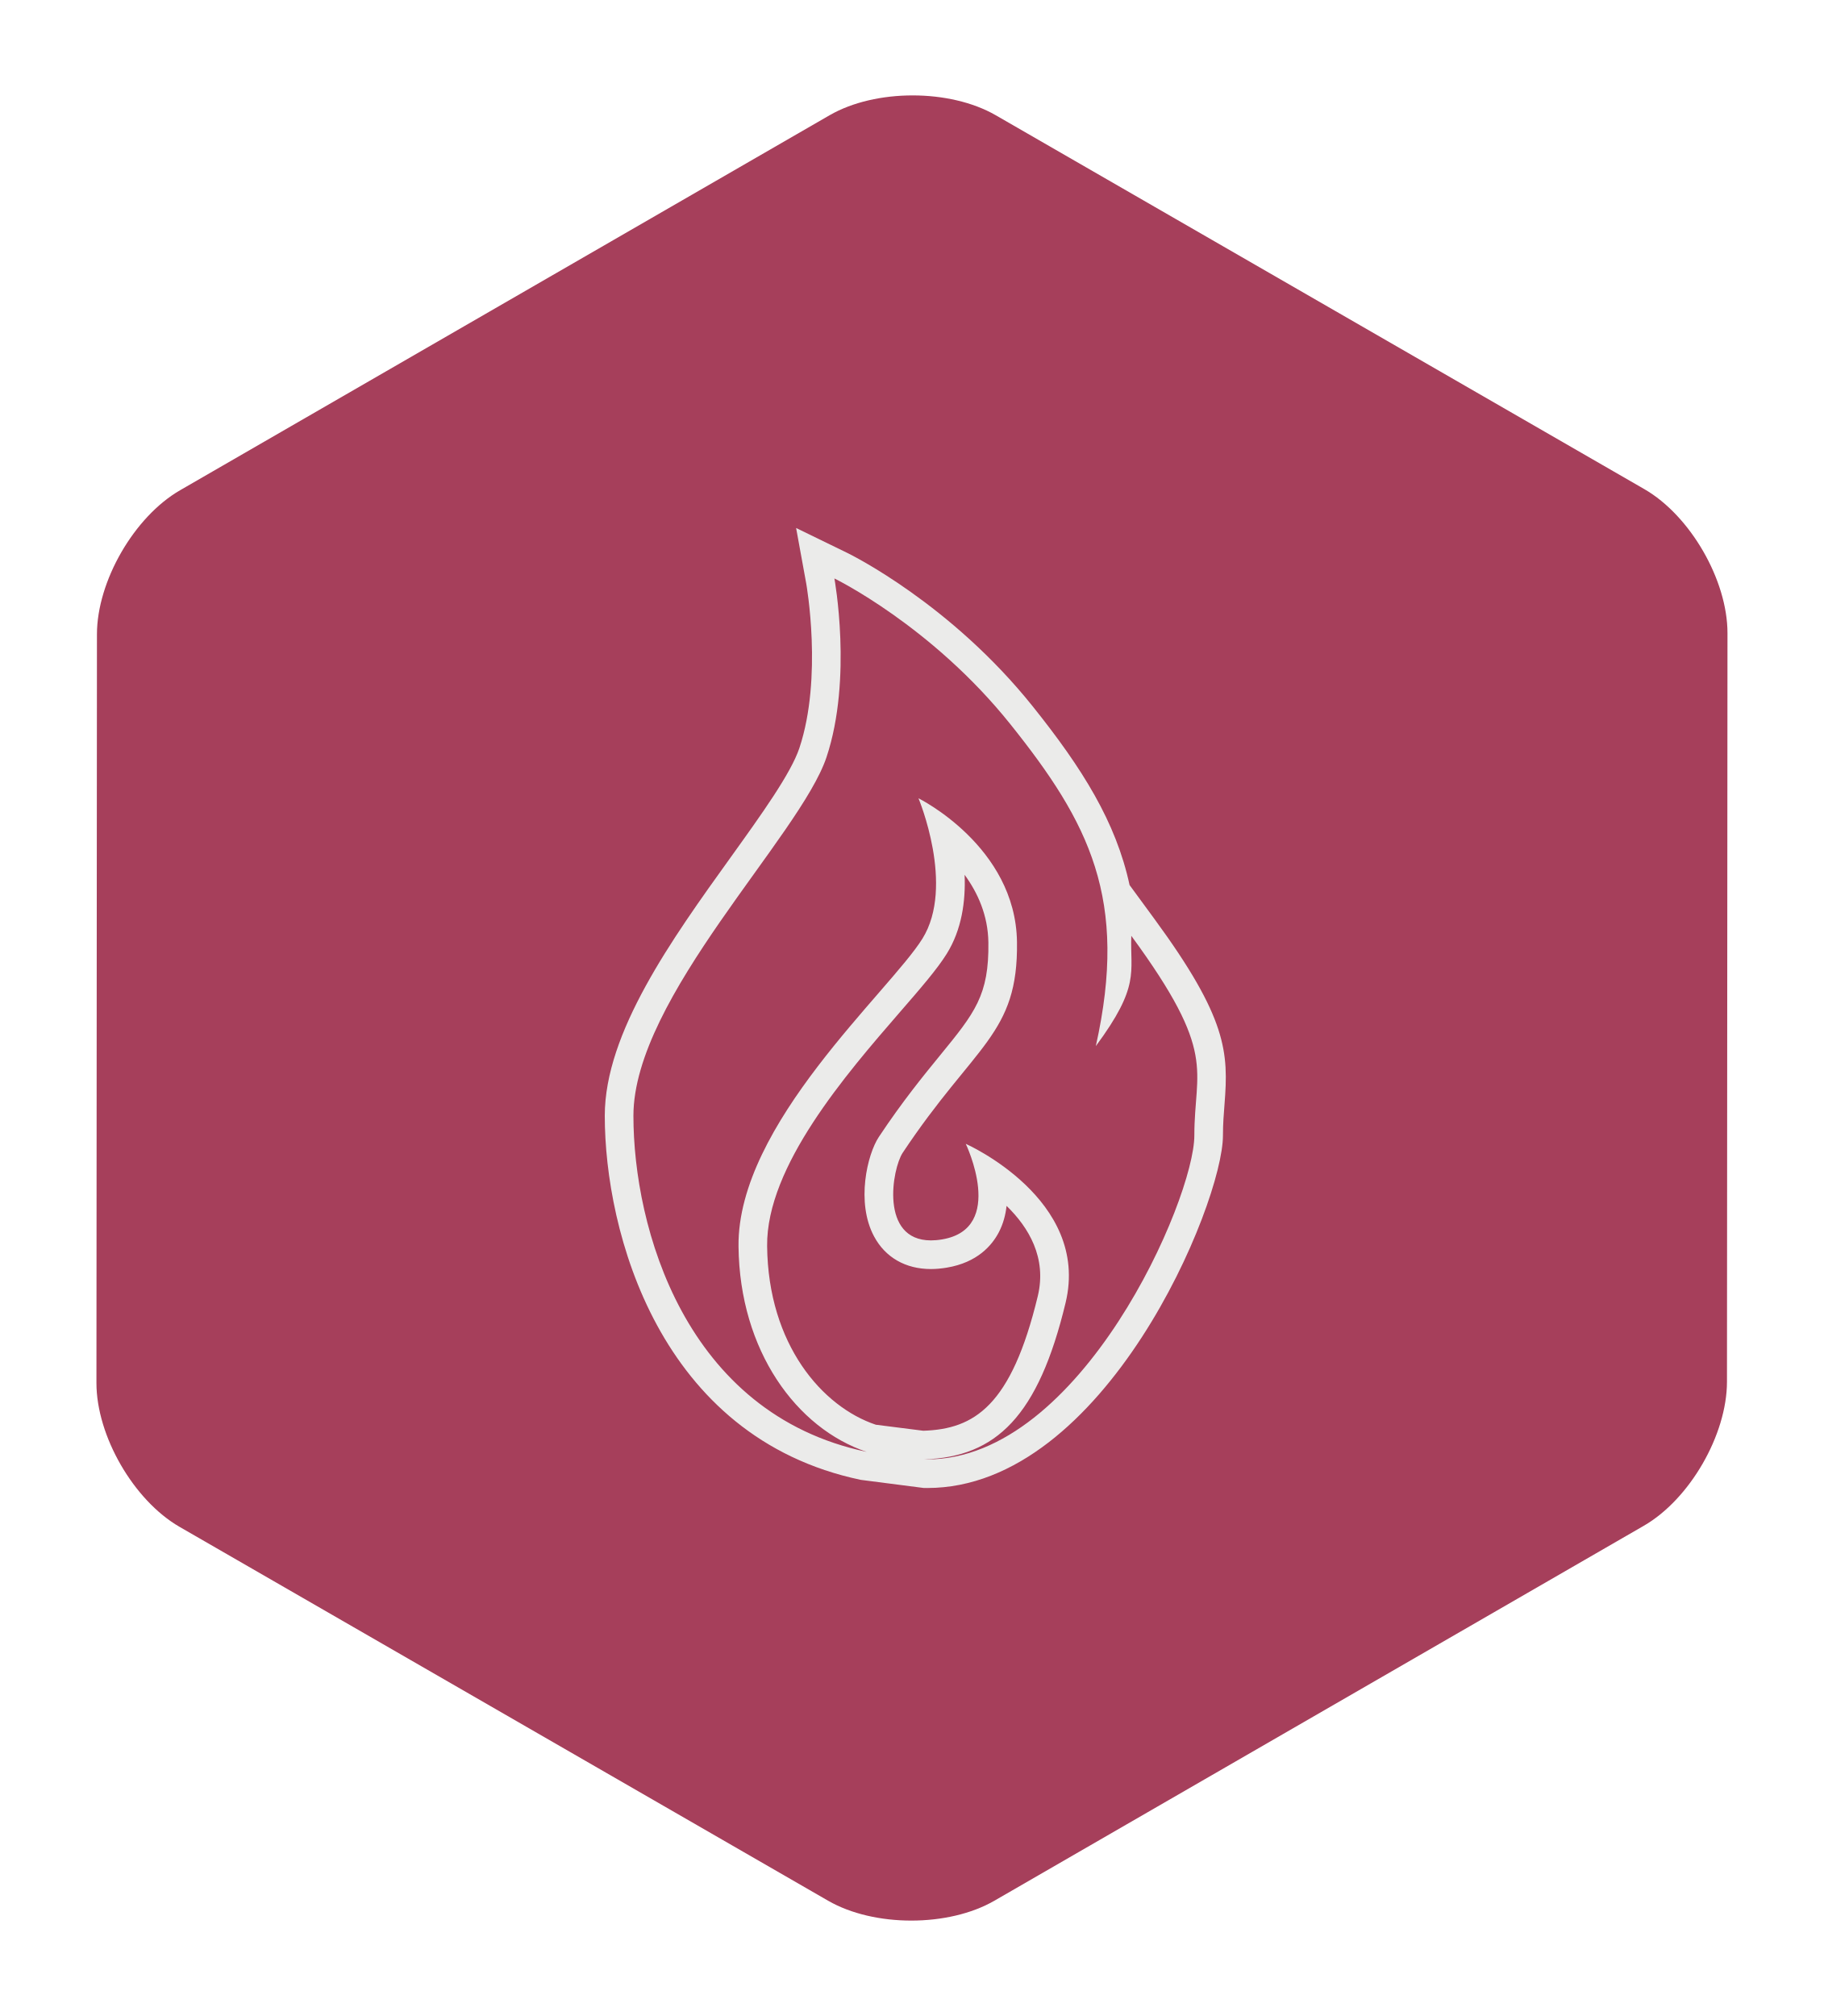
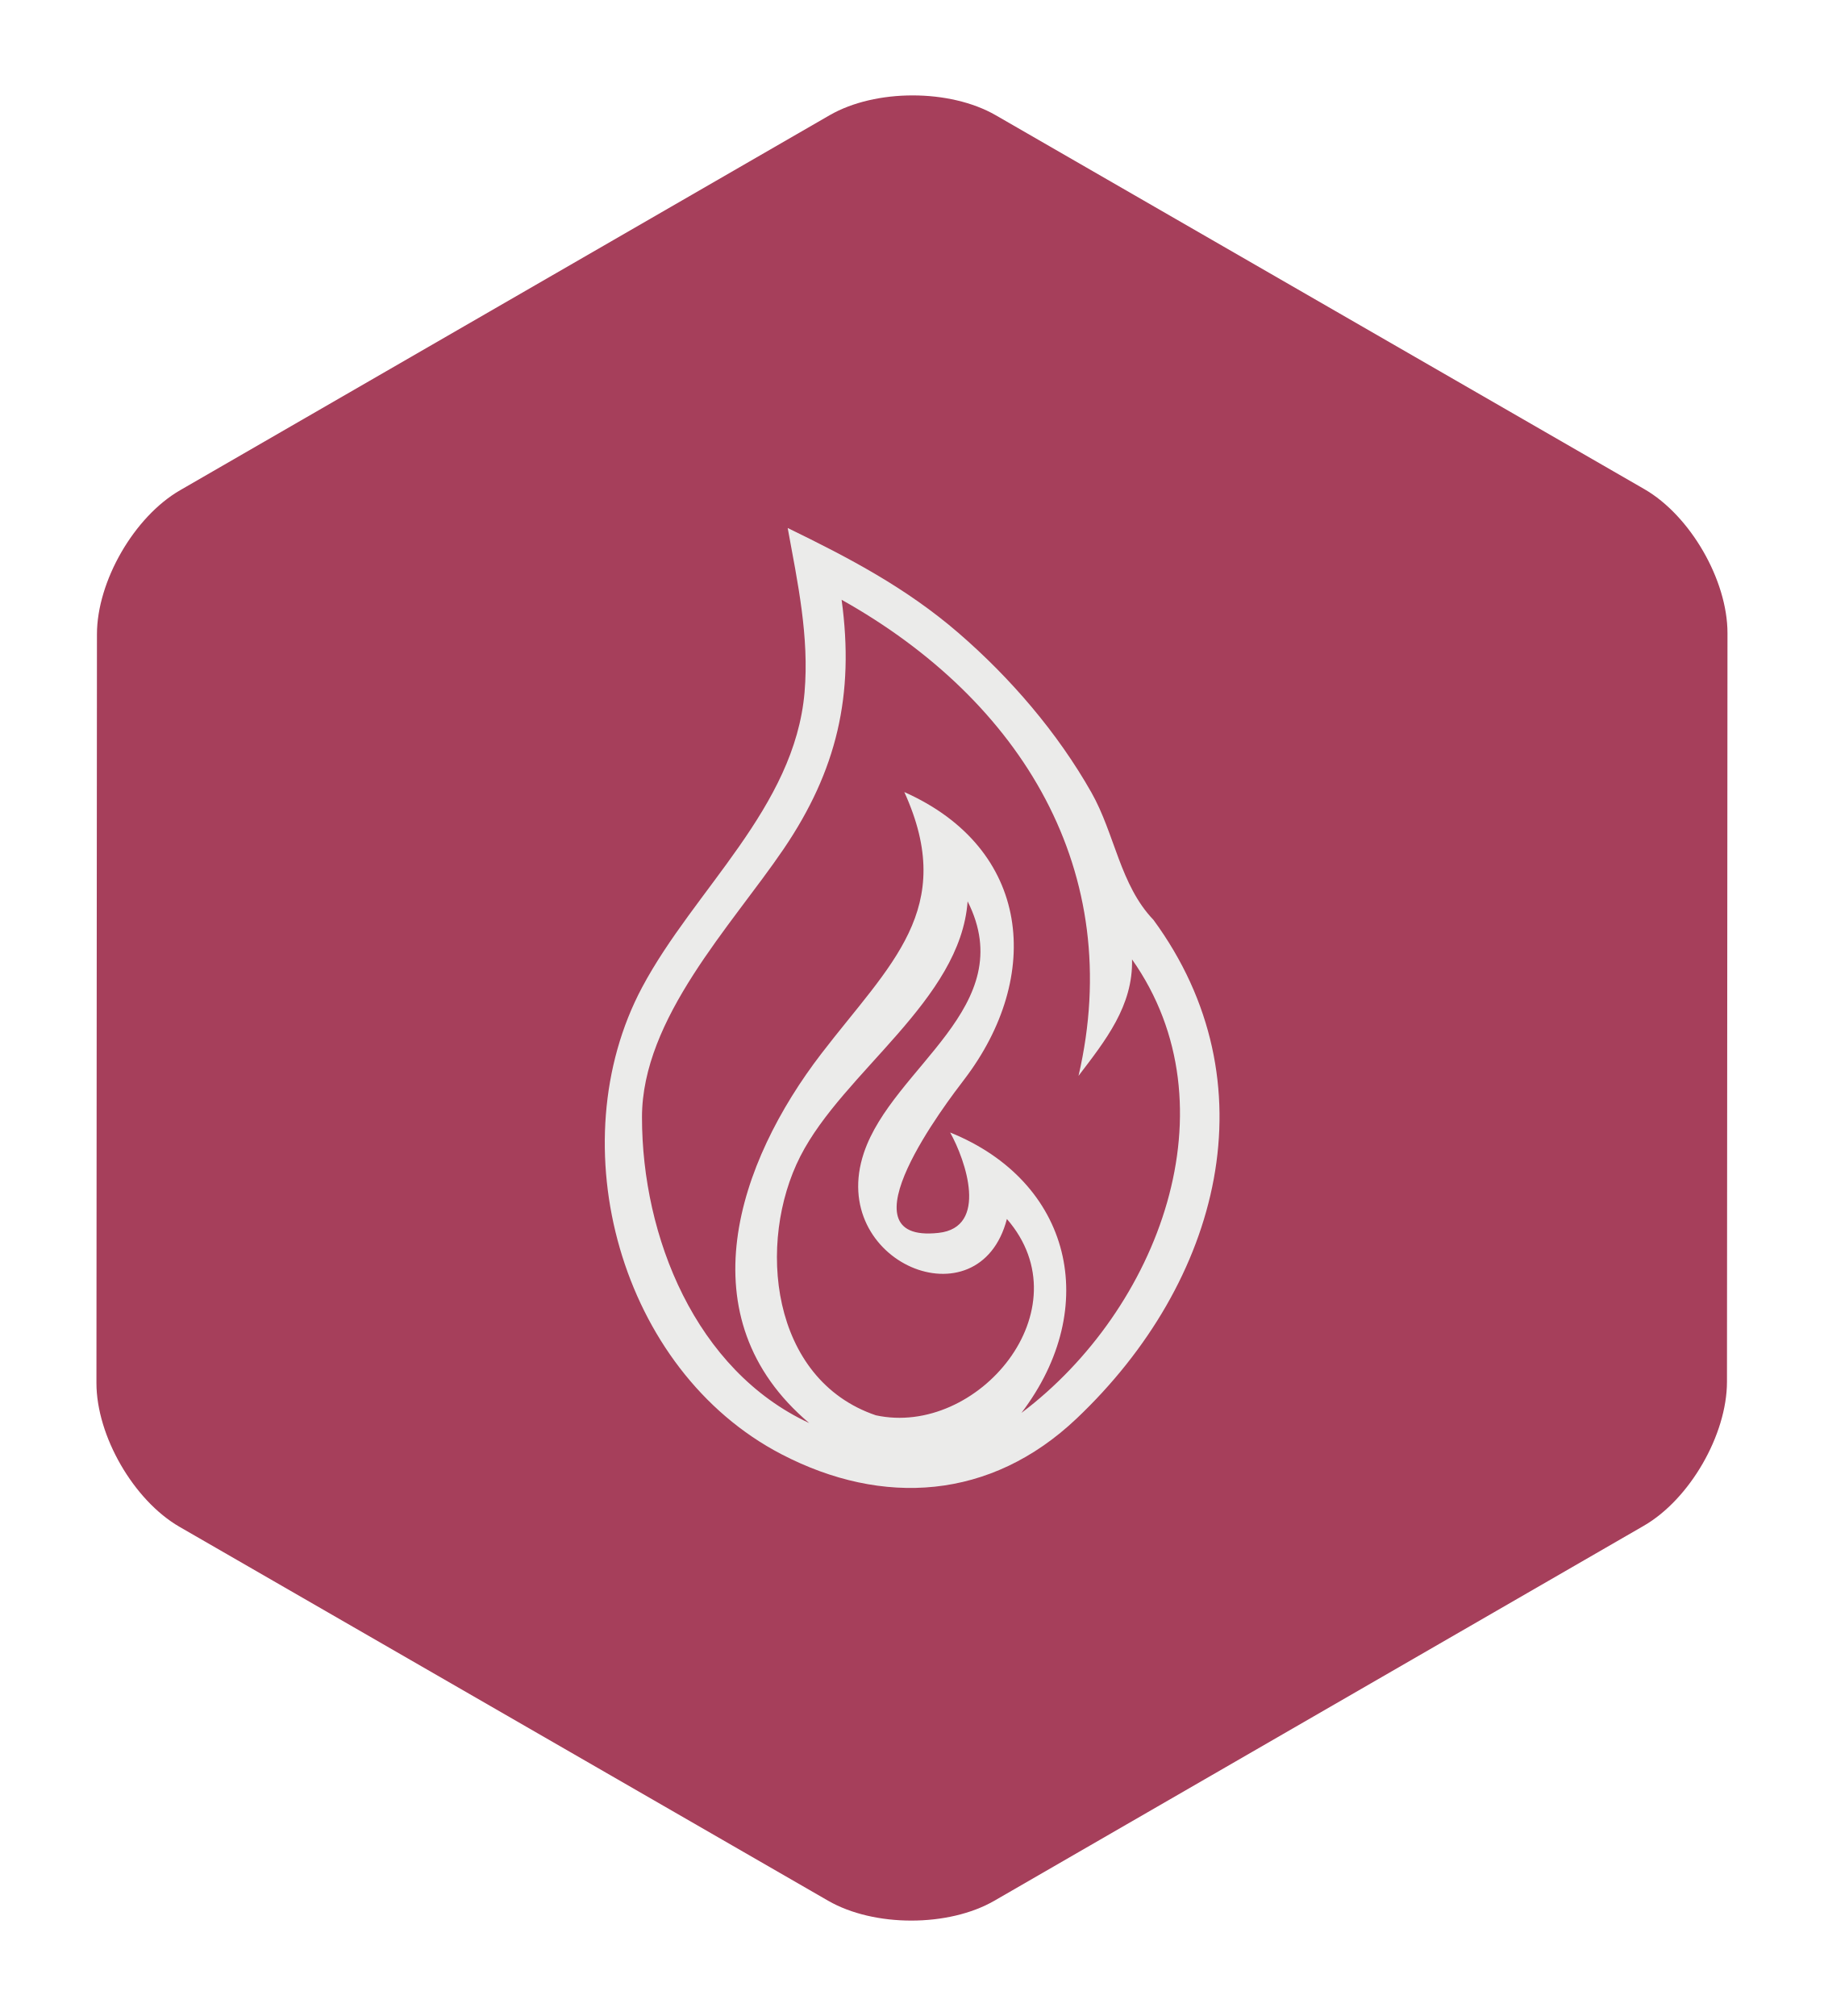
<svg xmlns="http://www.w3.org/2000/svg" width="190px" height="210px" viewBox="0 0 190 210" version="1.1">
  <path class="hexagon" fill="#A63F5B" d="M179.901,143.933 C179.897,149.458 176.023,156.172 171.24,158.933 L103.587,197.992 C98.808,200.752 91.051,200.751 86.267,197.993 L18.706,159.048 C13.92,156.289 10.043,149.571 10.046,144.049 L10.099,66.067 C10.103,60.542 13.977,53.828 18.76,51.067 L86.413,12.008 C91.192,9.248 98.949,9.249 103.733,12.007 L171.294,50.952 C176.08,53.711 179.957,60.429 179.954,65.951 L179.901,143.933 Z" />
-   <path class="logo-graphic" fill="#EBEBEA" d="M82.932,55 L83.988,60.792 C84.004,60.888 85.724,70.564 83.272,77.924 C82.388,80.568 79.352,84.796 76.136,89.276 C69.98,97.844 63,107.56 63,116.228 C63,128.236 68.62,149.736 89.672,154.152 L91.232,148.408 C85.676,146.548 80.02,140.076 79.912,129.8 C79.82,121.488 88.18,111.852 93.708,105.472 C95.892,102.956 97.616,100.968 98.62,99.356 C100.188,96.84 100.6,93.88 100.484,91.124 C101.852,92.996 102.92,95.348 102.96,98.156 C103.04,103.676 101.544,105.508 97.928,109.932 C96.188,112.064 94.02,114.712 91.552,118.428 C90.348,120.24 89.152,125.252 91.052,128.792 C92.224,130.984 94.332,132.192 96.98,132.192 C97.508,132.192 98.064,132.14 98.636,132.044 C101.804,131.512 103.328,129.744 104.052,128.356 C104.504,127.484 104.752,126.552 104.856,125.612 C107.14,127.836 109.068,131.004 108.108,135.008 C105.352,146.456 101.504,148.864 96.18,149.036 L96.212,154.996 L96.6,155 C115.104,155 127.396,125.384 127.396,118.28 C127.396,117.072 127.48,116.028 127.56,115.016 C127.984,109.632 127.852,106.08 120.252,95.716 L117.668,92.192 C116.256,85.632 112.748,80.036 107.584,73.584 C99.052,62.916 88.664,57.788 88.224,57.576 L82.932,55 Z M86.92,60.256 C86.92,60.256 97.048,65.18 105.256,75.444 C113.468,85.708 117.576,93.648 114.152,108.972 C118.804,102.68 117.712,101.312 117.848,97.48 C126.88,109.796 124.416,111.3 124.416,118.28 C124.416,124.908 112.62,152.02 96.6,152.02 C96.492,152.02 96.384,152.016 96.276,152.016 C103.776,151.772 108.164,147.516 111.004,135.704 C113.604,124.896 100.604,119.148 100.604,119.148 C100.604,119.148 104.848,127.98 98.14,129.104 C97.724,129.176 97.336,129.208 96.98,129.208 C91.616,129.208 92.94,121.728 94.036,120.08 C101.564,108.748 106.08,107.788 105.94,98.116 C105.8,88.144 95.68,83.156 95.68,83.156 C95.68,83.156 99.512,92.284 96.088,97.78 C92.668,103.272 76.792,117.116 76.932,129.832 C77.048,140.724 82.992,148.796 90.284,151.236 C71.316,147.256 65.984,127.812 65.984,116.228 C65.984,103.912 83.36,87.076 86.1,78.868 C88.836,70.656 86.92,60.256 86.92,60.256 Z M91.232,148.408 L96.18,149.036 L96.212,154.996 L89.672,154.152 L91.232,148.408 Z" />
+   <path class="logo-graphic" fill="#EBEBEA" d="M66.876,116.384 C66.876,106.071 76.183,96.457 81.622,88.451 C87.176,80.272 89.026,72.394 87.671,62.476 C106.481,73.017 117.279,90.828 112.351,112.067 C115.164,108.376 118.044,104.775 117.925,99.937 C128.723,115.246 120.7,136.405 106.404,147.177 C114.79,136.139 111.618,123.076 98.978,117.968 C100.6,120.872 102.99,127.848 97.774,128.425 C87.284,129.585 98.752,114.661 100.439,112.453 C108.652,101.699 107.437,88.401 94.204,82.506 C99.752,94.704 92.728,100.42 85.559,109.758 C76.875,121.068 71.294,137.246 84.294,148.233 C72.448,142.723 66.876,128.819 66.876,116.384 M91.232,147.425 C80.238,143.686 78.804,129.401 83.373,120.444 C87.873,111.625 100.051,104.208 100.798,93.891 C106.349,104.885 92.994,111.12 89.988,120.099 C86.17,131.503 102.001,138.077 104.89,126.978 C113.079,136.411 101.819,149.729 91.232,147.425 M120.157,95.82 C116.677,92.197 116.137,86.865 113.696,82.555 C110.165,76.317 105.262,70.612 99.853,65.939 C94.391,61.222 88.459,58.118 82.055,55 C83.09,60.673 84.311,66.314 83.81,72.128 C82.771,84.15 72.331,92.63 66.887,102.852 C58.183,119.2 64.556,142.732 81.42,151.491 C91.948,156.958 103.188,156.259 112.147,147.768 C127.188,133.514 132.557,112.728 120.157,95.82" />
</svg>
